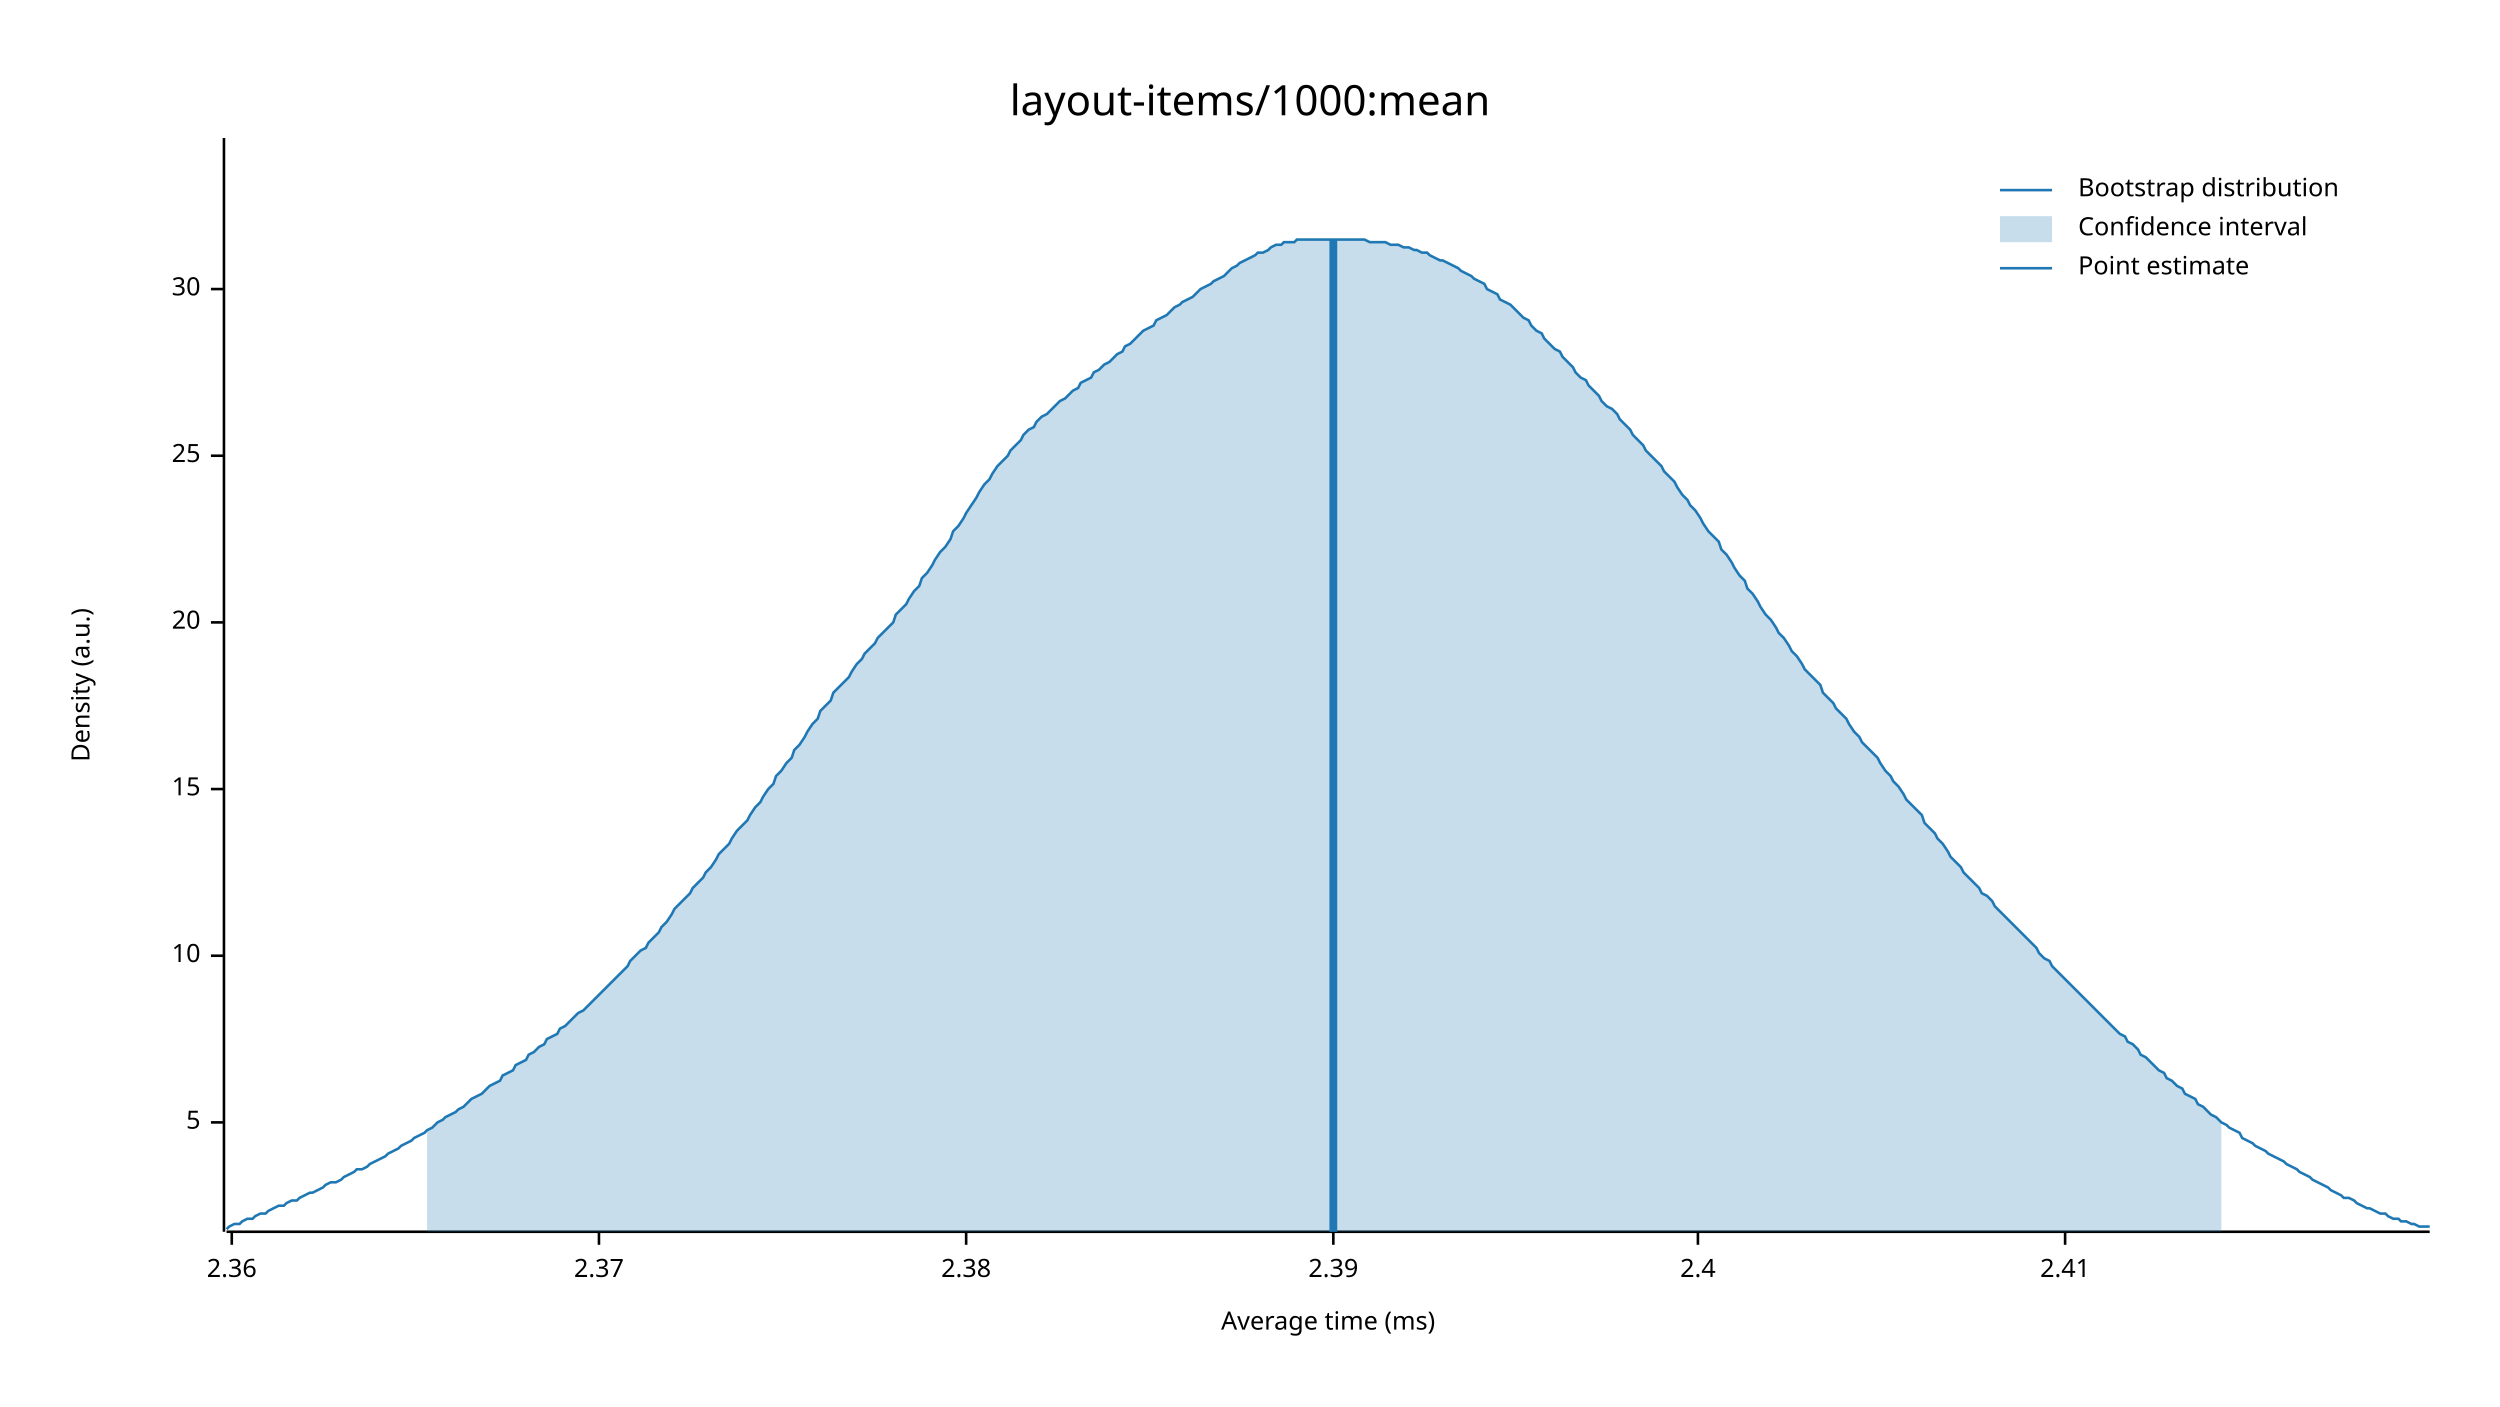
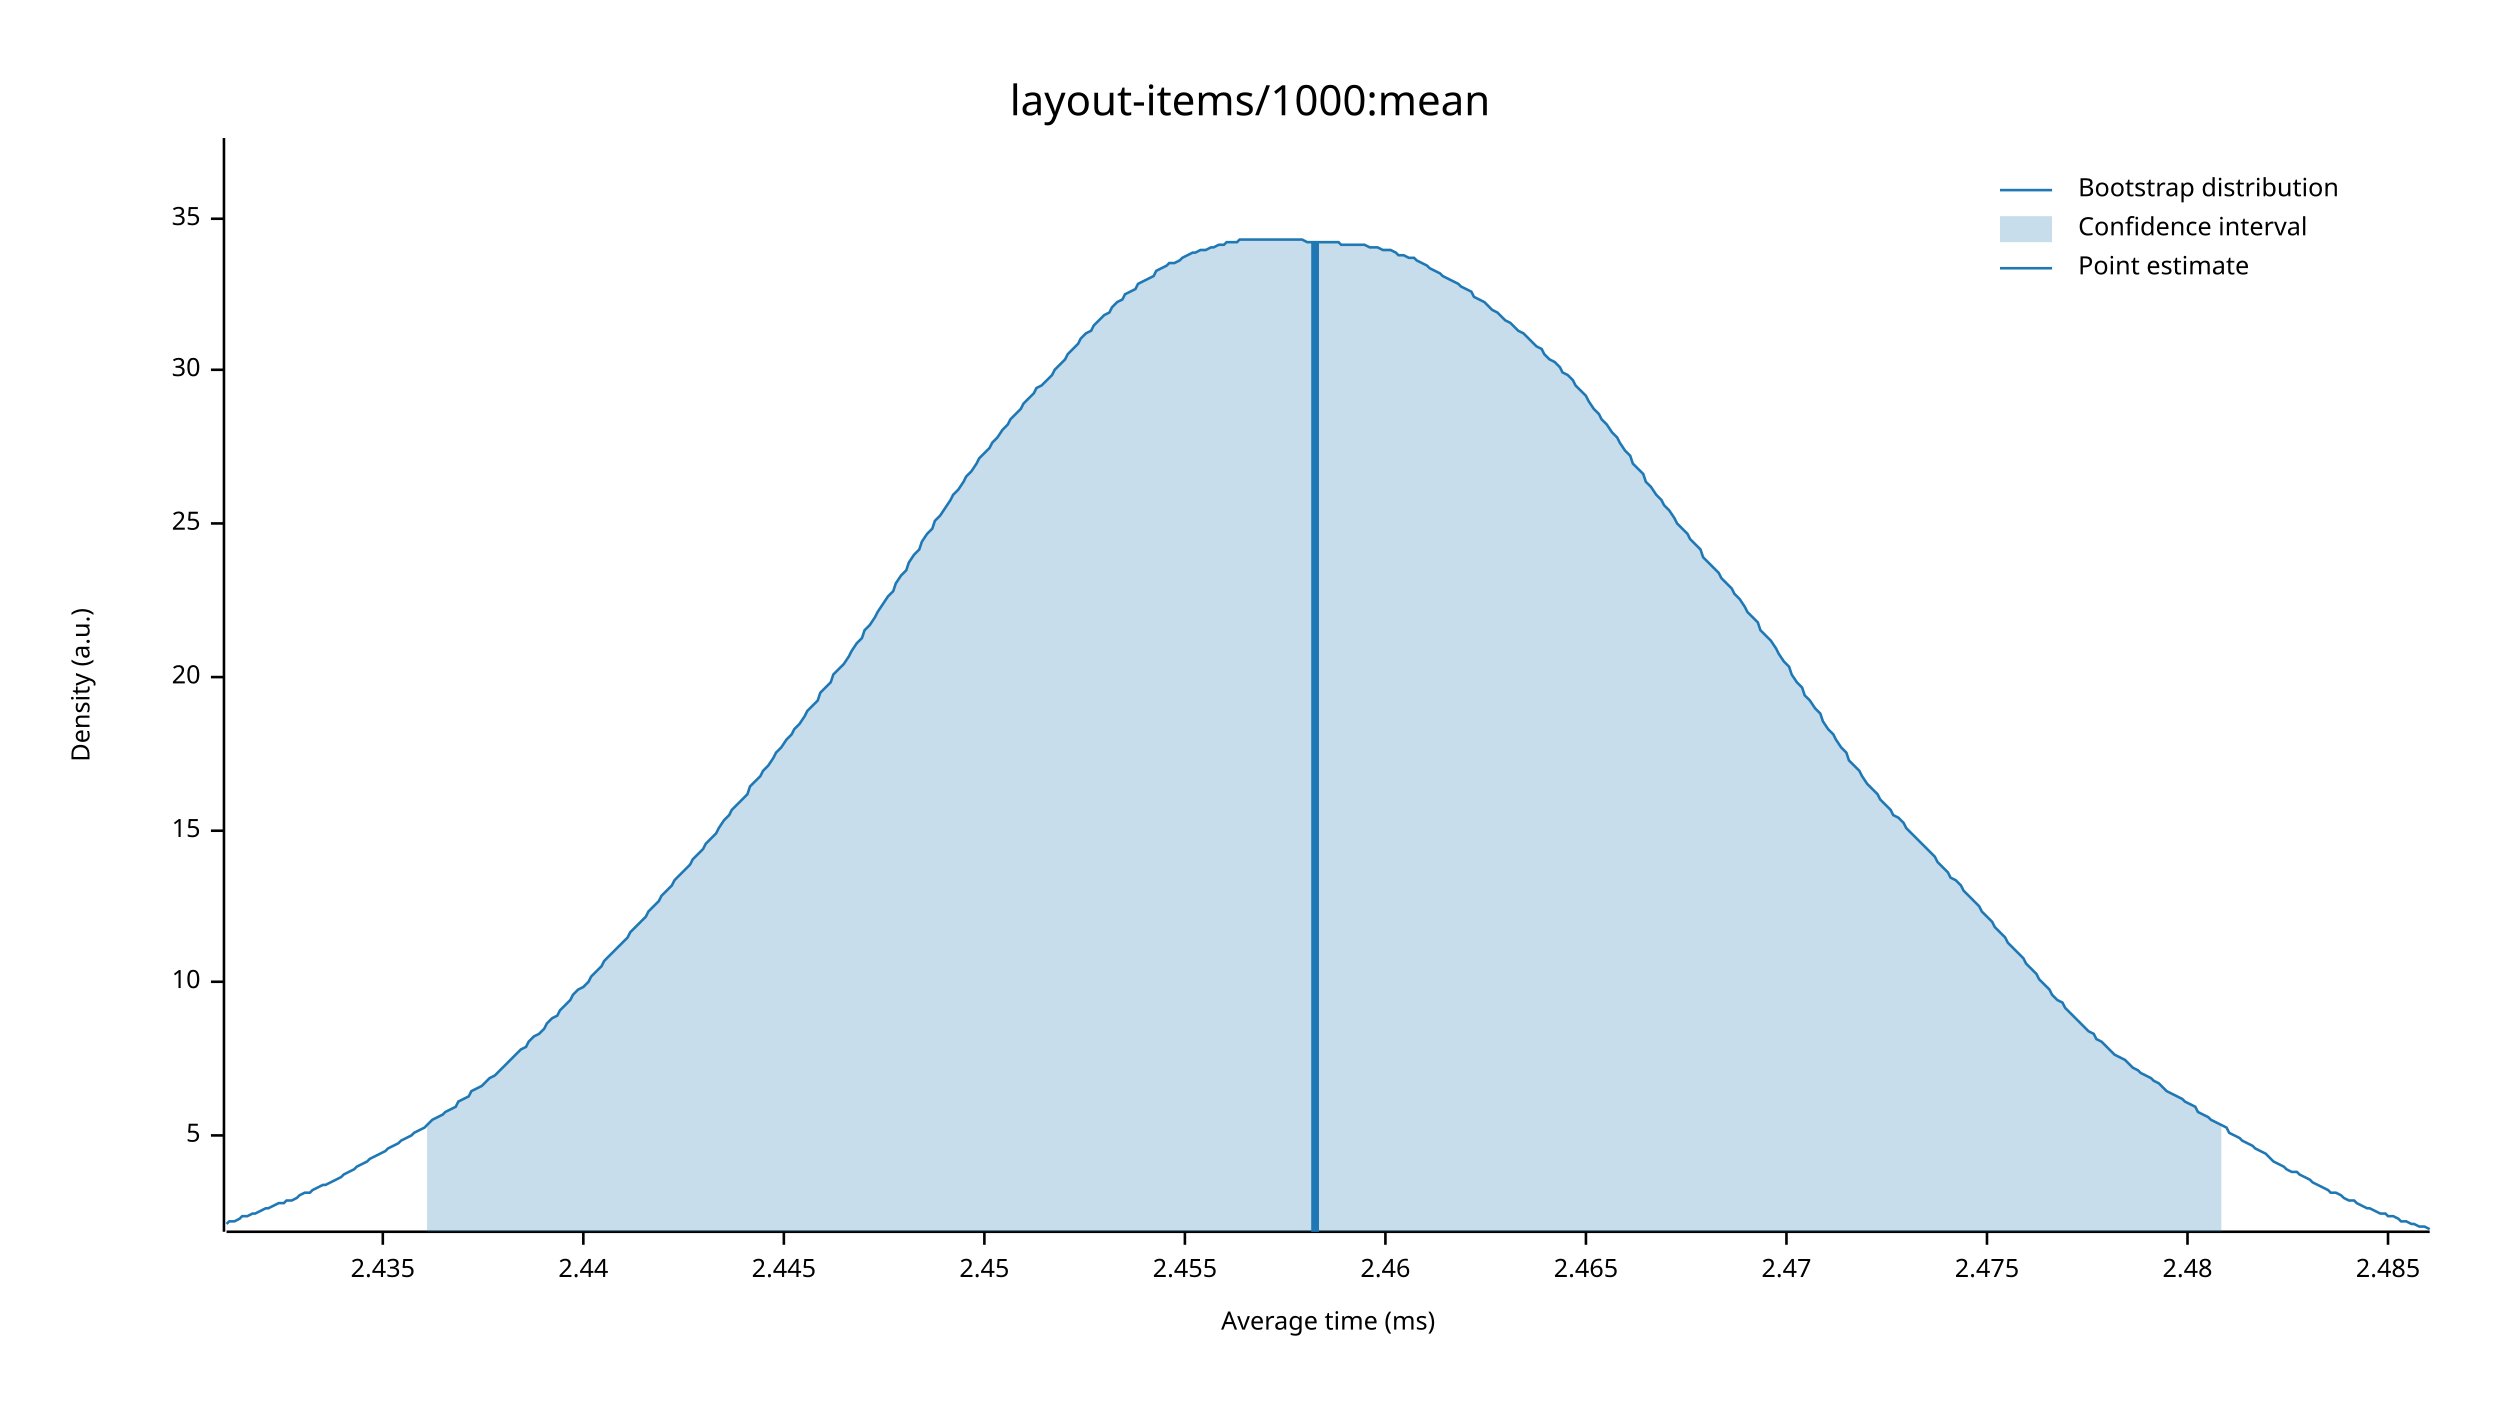
- <svg xmlns="http://www.w3.org/2000/svg" width="960" height="540" viewBox="0 0 960 540">
+ <svg xmlns="http://www.w3.org/2000/svg" style="background-color: white;" width="960" height="540" viewBox="0 0 960 540">
  <text x="480" y="32" dy="0.76em" text-anchor="middle" font-family="sans-serif" font-size="16.129" opacity="1" fill="#000000">
layout-items/1000:mean
</text>
  <text x="27" y="263" dy="0.76em" text-anchor="middle" font-family="sans-serif" font-size="9.677" opacity="1" fill="#000000" transform="rotate(270, 27, 263)">
Density (a.u.)
</text>
  <text x="510" y="513" dy="-0.5ex" text-anchor="middle" font-family="sans-serif" font-size="9.677" opacity="1" fill="#000000">
Average time (ms)
</text>
  <polyline fill="none" opacity="1" stroke="#000000" stroke-width="1" points="86,53 86,473 " />
-   <text x="77" y="431" dy="0.5ex" text-anchor="end" font-family="sans-serif" font-size="9.677" opacity="1" fill="#000000">
+   <text x="77" y="436" dy="0.5ex" text-anchor="end" font-family="sans-serif" font-size="9.677" opacity="1" fill="#000000">
5
</text>
-   <polyline fill="none" opacity="1" stroke="#000000" stroke-width="1" points="81,431 86,431 " />
-   <text x="77" y="367" dy="0.5ex" text-anchor="end" font-family="sans-serif" font-size="9.677" opacity="1" fill="#000000">
+   <polyline fill="none" opacity="1" stroke="#000000" stroke-width="1" points="81,436 86,436 " />
+   <text x="77" y="377" dy="0.5ex" text-anchor="end" font-family="sans-serif" font-size="9.677" opacity="1" fill="#000000">
10
</text>
-   <polyline fill="none" opacity="1" stroke="#000000" stroke-width="1" points="81,367 86,367 " />
-   <text x="77" y="303" dy="0.5ex" text-anchor="end" font-family="sans-serif" font-size="9.677" opacity="1" fill="#000000">
+   <polyline fill="none" opacity="1" stroke="#000000" stroke-width="1" points="81,377 86,377 " />
+   <text x="77" y="319" dy="0.5ex" text-anchor="end" font-family="sans-serif" font-size="9.677" opacity="1" fill="#000000">
15
</text>
-   <polyline fill="none" opacity="1" stroke="#000000" stroke-width="1" points="81,303 86,303 " />
-   <text x="77" y="239" dy="0.5ex" text-anchor="end" font-family="sans-serif" font-size="9.677" opacity="1" fill="#000000">
+   <polyline fill="none" opacity="1" stroke="#000000" stroke-width="1" points="81,319 86,319 " />
+   <text x="77" y="260" dy="0.5ex" text-anchor="end" font-family="sans-serif" font-size="9.677" opacity="1" fill="#000000">
20
</text>
-   <polyline fill="none" opacity="1" stroke="#000000" stroke-width="1" points="81,239 86,239 " />
-   <text x="77" y="175" dy="0.5ex" text-anchor="end" font-family="sans-serif" font-size="9.677" opacity="1" fill="#000000">
+   <polyline fill="none" opacity="1" stroke="#000000" stroke-width="1" points="81,260 86,260 " />
+   <text x="77" y="201" dy="0.5ex" text-anchor="end" font-family="sans-serif" font-size="9.677" opacity="1" fill="#000000">
25
</text>
-   <polyline fill="none" opacity="1" stroke="#000000" stroke-width="1" points="81,175 86,175 " />
-   <text x="77" y="111" dy="0.5ex" text-anchor="end" font-family="sans-serif" font-size="9.677" opacity="1" fill="#000000">
+   <polyline fill="none" opacity="1" stroke="#000000" stroke-width="1" points="81,201 86,201 " />
+   <text x="77" y="142" dy="0.5ex" text-anchor="end" font-family="sans-serif" font-size="9.677" opacity="1" fill="#000000">
30
</text>
-   <polyline fill="none" opacity="1" stroke="#000000" stroke-width="1" points="81,111 86,111 " />
+   <polyline fill="none" opacity="1" stroke="#000000" stroke-width="1" points="81,142 86,142 " />
+   <text x="77" y="84" dy="0.5ex" text-anchor="end" font-family="sans-serif" font-size="9.677" opacity="1" fill="#000000">
+ 35
+ </text>
+   <polyline fill="none" opacity="1" stroke="#000000" stroke-width="1" points="81,84 86,84 " />
  <polyline fill="none" opacity="1" stroke="#000000" stroke-width="1" points="87,473 933,473 " />
-   <text x="89" y="483" dy="0.76em" text-anchor="middle" font-family="sans-serif" font-size="9.677" opacity="1" fill="#000000">
- 2.36
+   <text x="147" y="483" dy="0.76em" text-anchor="middle" font-family="sans-serif" font-size="9.677" opacity="1" fill="#000000">
+ 2.435
</text>
-   <polyline fill="none" opacity="1" stroke="#000000" stroke-width="1" points="89,473 89,478 " />
-   <text x="230" y="483" dy="0.76em" text-anchor="middle" font-family="sans-serif" font-size="9.677" opacity="1" fill="#000000">
- 2.37
+   <polyline fill="none" opacity="1" stroke="#000000" stroke-width="1" points="147,473 147,478 " />
+   <text x="224" y="483" dy="0.76em" text-anchor="middle" font-family="sans-serif" font-size="9.677" opacity="1" fill="#000000">
+ 2.44
</text>
-   <polyline fill="none" opacity="1" stroke="#000000" stroke-width="1" points="230,473 230,478 " />
-   <text x="371" y="483" dy="0.76em" text-anchor="middle" font-family="sans-serif" font-size="9.677" opacity="1" fill="#000000">
- 2.38
+   <polyline fill="none" opacity="1" stroke="#000000" stroke-width="1" points="224,473 224,478 " />
+   <text x="301" y="483" dy="0.76em" text-anchor="middle" font-family="sans-serif" font-size="9.677" opacity="1" fill="#000000">
+ 2.445
</text>
-   <polyline fill="none" opacity="1" stroke="#000000" stroke-width="1" points="371,473 371,478 " />
-   <text x="512" y="483" dy="0.76em" text-anchor="middle" font-family="sans-serif" font-size="9.677" opacity="1" fill="#000000">
- 2.39
+   <polyline fill="none" opacity="1" stroke="#000000" stroke-width="1" points="301,473 301,478 " />
+   <text x="378" y="483" dy="0.76em" text-anchor="middle" font-family="sans-serif" font-size="9.677" opacity="1" fill="#000000">
+ 2.45
</text>
-   <polyline fill="none" opacity="1" stroke="#000000" stroke-width="1" points="512,473 512,478 " />
-   <text x="652" y="483" dy="0.76em" text-anchor="middle" font-family="sans-serif" font-size="9.677" opacity="1" fill="#000000">
- 2.4
+   <polyline fill="none" opacity="1" stroke="#000000" stroke-width="1" points="378,473 378,478 " />
+   <text x="455" y="483" dy="0.76em" text-anchor="middle" font-family="sans-serif" font-size="9.677" opacity="1" fill="#000000">
+ 2.455
</text>
-   <polyline fill="none" opacity="1" stroke="#000000" stroke-width="1" points="652,473 652,478 " />
-   <text x="793" y="483" dy="0.76em" text-anchor="middle" font-family="sans-serif" font-size="9.677" opacity="1" fill="#000000">
- 2.41
+   <polyline fill="none" opacity="1" stroke="#000000" stroke-width="1" points="455,473 455,478 " />
+   <text x="532" y="483" dy="0.76em" text-anchor="middle" font-family="sans-serif" font-size="9.677" opacity="1" fill="#000000">
+ 2.46
</text>
-   <polyline fill="none" opacity="1" stroke="#000000" stroke-width="1" points="793,473 793,478 " />
-   <polyline fill="none" opacity="1" stroke="#1F78B4" stroke-width="1" points="87,472 88,471 90,470 92,470 93,469 95,468 97,468 98,467 100,466 102,466 103,465 105,464 107,463 109,463 110,462 112,461 114,461 115,460 117,459 119,458 120,458 122,457 124,456 125,455 127,454 129,454 131,453 132,452 134,451 136,450 137,449 139,449 141,448 142,447 144,446 146,445 148,444 149,443 151,442 153,441 154,440 156,439 158,438 159,437 161,436 163,435 164,434 166,433 168,431 170,430 171,429 173,428 175,427 176,426 178,425 180,423 181,422 183,421 185,420 187,418 188,417 190,416 192,415 193,413 195,412 197,411 198,409 200,408 202,407 203,405 205,404 207,402 209,401 210,399 212,398 214,397 215,395 217,394 219,392 220,391 222,389 224,388 226,386 227,385 229,383 231,381 232,380 234,378 236,376 237,375 239,373 241,371 242,369 244,367 246,365 248,364 249,362 251,360 253,358 254,356 256,354 258,351 259,349 261,347 263,345 265,343 266,341 268,339 270,337 271,335 273,333 275,330 276,328 278,326 280,324 281,322 283,319 285,317 287,315 288,313 290,310 292,308 293,306 295,303 297,301 298,298 300,296 302,293 304,291 305,288 307,286 309,283 310,281 312,278 314,276 315,273 317,271 319,269 320,266 322,264 324,262 326,260 327,258 329,255 331,253 332,251 334,249 336,247 337,245 339,243 341,241 343,239 344,236 346,234 348,232 349,230 351,227 353,225 354,222 356,220 358,217 359,215 361,212 363,210 365,207 366,204 368,202 370,199 371,197 373,194 375,191 376,189 378,186 380,184 381,182 383,179 385,177 387,175 388,173 390,171 392,169 393,167 395,165 397,164 398,162 400,160 402,159 404,157 405,156 407,154 409,153 410,152 412,150 414,149 415,147 417,146 419,145 420,143 422,142 424,140 426,139 427,138 429,136 431,135 432,133 434,132 436,130 437,129 439,127 441,126 443,125 444,123 446,122 448,121 449,120 451,118 453,117 454,116 456,115 458,114 459,113 461,111 463,110 465,109 466,108 468,107 470,106 471,105 473,103 475,102 476,101 478,100 480,99 482,98 483,97 485,97 487,96 488,95 490,94 492,94 493,93 495,93 497,93 498,92 500,92 502,92 504,92 505,92 507,92 509,92 510,92 512,92 514,92 515,92 517,92 519,92 521,92 522,92 524,92 526,93 527,93 529,93 531,93 532,93 534,94 536,94 537,94 539,95 541,95 543,96 544,96 546,97 548,97 549,98 551,99 553,100 554,100 556,101 558,102 560,103 561,104 563,105 565,106 566,107 568,108 570,109 571,111 573,112 575,113 576,115 578,116 580,117 582,119 583,120 585,122 587,123 588,125 590,127 592,128 593,130 595,132 597,134 599,135 600,137 602,139 604,141 605,143 607,145 609,146 610,148 612,150 614,152 615,154 617,156 619,157 621,159 622,161 624,163 626,165 627,167 629,169 631,171 632,173 634,175 636,177 638,179 639,181 641,183 643,185 644,187 646,190 648,192 649,194 651,196 653,199 654,201 656,204 658,206 660,208 661,211 663,213 665,216 666,218 668,221 670,223 671,226 673,228 675,231 676,233 678,236 680,238 682,241 683,243 685,245 687,248 688,250 690,252 692,255 693,257 695,259 697,261 699,263 700,266 702,268 704,270 705,272 707,274 709,276 710,278 712,281 714,283 715,285 717,287 719,289 721,291 722,293 724,296 726,298 727,300 729,302 731,305 732,307 734,309 736,311 738,313 739,316 741,318 743,320 744,322 746,324 748,327 749,329 751,331 753,333 754,335 756,337 758,339 760,341 761,343 763,344 765,346 766,348 768,350 770,352 771,353 773,355 775,357 777,359 778,360 780,362 782,364 783,366 785,368 787,369 788,371 790,373 792,375 793,376 795,378 797,380 799,382 800,383 802,385 804,387 805,388 807,390 809,392 810,393 812,395 814,397 816,398 817,400 819,401 821,403 822,405 824,406 826,408 827,409 829,411 831,412 832,414 834,415 836,417 838,418 839,420 841,421 843,422 844,424 846,425 848,427 849,428 851,429 853,431 855,432 856,433 858,434 860,435 861,437 863,438 865,439 866,440 868,441 870,442 871,443 873,444 875,445 877,446 878,447 880,448 882,449 883,450 885,451 887,452 888,453 890,454 892,455 894,456 895,457 897,458 899,459 900,460 902,460 904,461 905,462 907,463 909,464 910,464 912,465 914,466 916,466 917,467 919,468 921,468 922,469 924,469 926,470 927,470 929,471 931,471 933,471 " />
-   <polygon opacity="0.25" fill="#1F78B4" points="164,434 166,433 168,431 170,430 171,429 173,428 175,427 176,426 178,425 180,423 181,422 183,421 185,420 187,418 188,417 190,416 192,415 193,413 195,412 197,411 198,409 200,408 202,407 203,405 205,404 207,402 209,401 210,399 212,398 214,397 215,395 217,394 219,392 220,391 222,389 224,388 226,386 227,385 229,383 231,381 232,380 234,378 236,376 237,375 239,373 241,371 242,369 244,367 246,365 248,364 249,362 251,360 253,358 254,356 256,354 258,351 259,349 261,347 263,345 265,343 266,341 268,339 270,337 271,335 273,333 275,330 276,328 278,326 280,324 281,322 283,319 285,317 287,315 288,313 290,310 292,308 293,306 295,303 297,301 298,298 300,296 302,293 304,291 305,288 307,286 309,283 310,281 312,278 314,276 315,273 317,271 319,269 320,266 322,264 324,262 326,260 327,258 329,255 331,253 332,251 334,249 336,247 337,245 339,243 341,241 343,239 344,236 346,234 348,232 349,230 351,227 353,225 354,222 356,220 358,217 359,215 361,212 363,210 365,207 366,204 368,202 370,199 371,197 373,194 375,191 376,189 378,186 380,184 381,182 383,179 385,177 387,175 388,173 390,171 392,169 393,167 395,165 397,164 398,162 400,160 402,159 404,157 405,156 407,154 409,153 410,152 412,150 414,149 415,147 417,146 419,145 420,143 422,142 424,140 426,139 427,138 429,136 431,135 432,133 434,132 436,130 437,129 439,127 441,126 443,125 444,123 446,122 448,121 449,120 451,118 453,117 454,116 456,115 458,114 459,113 461,111 463,110 465,109 466,108 468,107 470,106 471,105 473,103 475,102 476,101 478,100 480,99 482,98 483,97 485,97 487,96 488,95 490,94 492,94 493,93 495,93 497,93 498,92 500,92 502,92 504,92 505,92 507,92 509,92 510,92 512,92 514,92 515,92 517,92 519,92 521,92 522,92 524,92 526,93 527,93 529,93 531,93 532,93 534,94 536,94 537,94 539,95 541,95 543,96 544,96 546,97 548,97 549,98 551,99 553,100 554,100 556,101 558,102 560,103 561,104 563,105 565,106 566,107 568,108 570,109 571,111 573,112 575,113 576,115 578,116 580,117 582,119 583,120 585,122 587,123 588,125 590,127 592,128 593,130 595,132 597,134 599,135 600,137 602,139 604,141 605,143 607,145 609,146 610,148 612,150 614,152 615,154 617,156 619,157 621,159 622,161 624,163 626,165 627,167 629,169 631,171 632,173 634,175 636,177 638,179 639,181 641,183 643,185 644,187 646,190 648,192 649,194 651,196 653,199 654,201 656,204 658,206 660,208 661,211 663,213 665,216 666,218 668,221 670,223 671,226 673,228 675,231 676,233 678,236 680,238 682,241 683,243 685,245 687,248 688,250 690,252 692,255 693,257 695,259 697,261 699,263 700,266 702,268 704,270 705,272 707,274 709,276 710,278 712,281 714,283 715,285 717,287 719,289 721,291 722,293 724,296 726,298 727,300 729,302 731,305 732,307 734,309 736,311 738,313 739,316 741,318 743,320 744,322 746,324 748,327 749,329 751,331 753,333 754,335 756,337 758,339 760,341 761,343 763,344 765,346 766,348 768,350 770,352 771,353 773,355 775,357 777,359 778,360 780,362 782,364 783,366 785,368 787,369 788,371 790,373 792,375 793,376 795,378 797,380 799,382 800,383 802,385 804,387 805,388 807,390 809,392 810,393 812,395 814,397 816,398 817,400 819,401 821,403 822,405 824,406 826,408 827,409 829,411 831,412 832,414 834,415 836,417 838,418 839,420 841,421 843,422 844,424 846,425 848,427 849,428 851,429 853,431 853,473 164,473 " />
-   <polyline fill="none" opacity="1" stroke="#1F78B4" stroke-width="3" points="512,473 512,92 " />
+   <polyline fill="none" opacity="1" stroke="#000000" stroke-width="1" points="532,473 532,478 " />
+   <text x="609" y="483" dy="0.76em" text-anchor="middle" font-family="sans-serif" font-size="9.677" opacity="1" fill="#000000">
+ 2.465
+ </text>
+   <polyline fill="none" opacity="1" stroke="#000000" stroke-width="1" points="609,473 609,478 " />
+   <text x="686" y="483" dy="0.76em" text-anchor="middle" font-family="sans-serif" font-size="9.677" opacity="1" fill="#000000">
+ 2.47
+ </text>
+   <polyline fill="none" opacity="1" stroke="#000000" stroke-width="1" points="686,473 686,478 " />
+   <text x="763" y="483" dy="0.76em" text-anchor="middle" font-family="sans-serif" font-size="9.677" opacity="1" fill="#000000">
+ 2.475
+ </text>
+   <polyline fill="none" opacity="1" stroke="#000000" stroke-width="1" points="763,473 763,478 " />
+   <text x="840" y="483" dy="0.76em" text-anchor="middle" font-family="sans-serif" font-size="9.677" opacity="1" fill="#000000">
+ 2.48
+ </text>
+   <polyline fill="none" opacity="1" stroke="#000000" stroke-width="1" points="840,473 840,478 " />
+   <text x="917" y="483" dy="0.76em" text-anchor="middle" font-family="sans-serif" font-size="9.677" opacity="1" fill="#000000">
+ 2.485
+ </text>
+   <polyline fill="none" opacity="1" stroke="#000000" stroke-width="1" points="917,473 917,478 " />
+   <polyline fill="none" opacity="1" stroke="#1F78B4" stroke-width="1" points="87,470 88,469 90,469 92,468 93,467 95,467 97,466 98,466 100,465 102,464 103,464 105,463 107,462 109,462 110,461 112,461 114,460 115,459 117,458 119,458 120,457 122,456 124,455 125,455 127,454 129,453 131,452 132,451 134,450 136,449 137,448 139,447 141,446 142,445 144,444 146,443 148,442 149,441 151,440 153,439 154,438 156,437 158,436 159,435 161,434 163,433 164,432 166,430 168,429 170,428 171,427 173,426 175,425 176,423 178,422 180,421 181,419 183,418 185,417 187,415 188,414 190,413 192,411 193,410 195,408 197,406 198,405 200,403 202,402 203,400 205,398 207,397 209,395 210,393 212,391 214,390 215,388 217,386 219,384 220,382 222,380 224,379 226,377 227,375 229,373 231,371 232,369 234,367 236,365 237,364 239,362 241,360 242,358 244,356 246,354 248,352 249,350 251,348 253,346 254,344 256,342 258,340 259,338 261,336 263,334 265,332 266,330 268,328 270,326 271,324 273,322 275,320 276,318 278,315 280,313 281,311 283,309 285,307 287,305 288,302 290,300 292,298 293,296 295,294 297,291 298,289 300,287 302,284 304,282 305,280 307,278 309,275 310,273 312,271 314,269 315,266 317,264 319,262 320,259 322,257 324,255 326,252 327,250 329,247 331,245 332,242 334,240 336,237 337,235 339,232 341,229 343,227 344,224 346,221 348,219 349,216 351,213 353,211 354,208 356,205 358,203 359,200 361,198 363,195 365,192 366,190 368,188 370,185 371,183 373,181 375,178 376,176 378,174 380,172 381,170 383,168 385,165 387,163 388,161 390,159 392,157 393,155 395,153 397,151 398,149 400,148 402,146 404,144 405,142 407,140 409,138 410,136 412,134 414,132 415,130 417,128 419,127 420,125 422,123 424,121 426,120 427,118 429,116 431,115 432,113 434,112 436,111 437,109 439,108 441,107 443,106 444,104 446,103 448,102 449,101 451,101 453,100 454,99 456,98 458,97 459,97 461,96 463,96 465,95 466,95 468,94 470,94 471,93 473,93 475,93 476,92 478,92 480,92 482,92 483,92 485,92 487,92 488,92 490,92 492,92 493,92 495,92 497,92 498,92 500,92 502,93 504,93 505,93 507,93 509,93 510,93 512,93 514,93 515,94 517,94 519,94 521,94 522,94 524,94 526,95 527,95 529,95 531,96 532,96 534,96 536,97 537,98 539,98 541,99 543,99 544,100 546,101 548,102 549,103 551,104 553,105 554,106 556,107 558,108 560,109 561,110 563,111 565,112 566,114 568,115 570,116 571,117 573,119 575,120 576,121 578,123 580,124 582,126 583,127 585,128 587,130 588,131 590,133 592,134 593,136 595,138 597,139 599,141 600,143 602,144 604,146 605,148 607,150 609,152 610,154 612,157 614,159 615,161 617,163 619,166 621,168 622,170 624,173 626,175 627,178 629,180 631,182 632,185 634,187 636,190 638,192 639,194 641,196 643,199 644,201 646,203 648,205 649,207 651,209 653,211 654,214 656,216 658,218 660,220 661,222 663,224 665,226 666,228 668,230 670,233 671,235 673,237 675,239 676,242 678,244 680,246 682,249 683,251 685,254 687,256 688,259 690,262 692,264 693,267 695,269 697,272 699,274 700,277 702,280 704,282 705,284 707,287 709,289 710,292 712,294 714,296 715,298 717,301 719,303 721,305 722,307 724,309 726,311 727,313 729,314 731,316 732,318 734,320 736,322 738,324 739,325 741,327 743,329 744,331 746,333 748,335 749,337 751,338 753,340 754,342 756,344 758,346 760,348 761,350 763,352 765,354 766,356 768,358 770,360 771,362 773,364 775,366 777,368 778,370 780,372 782,374 783,376 785,378 787,380 788,382 790,384 792,385 793,387 795,389 797,391 799,393 800,394 802,396 804,397 805,399 807,400 809,402 810,403 812,405 814,406 816,407 817,408 819,410 821,411 822,412 824,413 826,414 827,415 829,416 831,418 832,419 834,420 836,421 838,422 839,423 841,424 843,425 844,427 846,428 848,429 849,430 851,431 853,432 855,433 856,435 858,436 860,437 861,438 863,439 865,440 866,441 868,442 870,443 871,444 873,446 875,447 877,448 878,449 880,450 882,450 883,451 885,452 887,453 888,454 890,455 892,456 894,457 895,458 897,458 899,459 900,460 902,461 904,461 905,462 907,463 909,464 910,464 912,465 914,466 916,466 917,467 919,467 921,468 922,469 924,469 926,470 927,470 929,471 931,471 933,472 " />
+   <polygon opacity="0.25" fill="#1F78B4" points="164,432 166,430 168,429 170,428 171,427 173,426 175,425 176,423 178,422 180,421 181,419 183,418 185,417 187,415 188,414 190,413 192,411 193,410 195,408 197,406 198,405 200,403 202,402 203,400 205,398 207,397 209,395 210,393 212,391 214,390 215,388 217,386 219,384 220,382 222,380 224,379 226,377 227,375 229,373 231,371 232,369 234,367 236,365 237,364 239,362 241,360 242,358 244,356 246,354 248,352 249,350 251,348 253,346 254,344 256,342 258,340 259,338 261,336 263,334 265,332 266,330 268,328 270,326 271,324 273,322 275,320 276,318 278,315 280,313 281,311 283,309 285,307 287,305 288,302 290,300 292,298 293,296 295,294 297,291 298,289 300,287 302,284 304,282 305,280 307,278 309,275 310,273 312,271 314,269 315,266 317,264 319,262 320,259 322,257 324,255 326,252 327,250 329,247 331,245 332,242 334,240 336,237 337,235 339,232 341,229 343,227 344,224 346,221 348,219 349,216 351,213 353,211 354,208 356,205 358,203 359,200 361,198 363,195 365,192 366,190 368,188 370,185 371,183 373,181 375,178 376,176 378,174 380,172 381,170 383,168 385,165 387,163 388,161 390,159 392,157 393,155 395,153 397,151 398,149 400,148 402,146 404,144 405,142 407,140 409,138 410,136 412,134 414,132 415,130 417,128 419,127 420,125 422,123 424,121 426,120 427,118 429,116 431,115 432,113 434,112 436,111 437,109 439,108 441,107 443,106 444,104 446,103 448,102 449,101 451,101 453,100 454,99 456,98 458,97 459,97 461,96 463,96 465,95 466,95 468,94 470,94 471,93 473,93 475,93 476,92 478,92 480,92 482,92 483,92 485,92 487,92 488,92 490,92 492,92 493,92 495,92 497,92 498,92 500,92 502,93 504,93 505,93 507,93 509,93 510,93 512,93 514,93 515,94 517,94 519,94 521,94 522,94 524,94 526,95 527,95 529,95 531,96 532,96 534,96 536,97 537,98 539,98 541,99 543,99 544,100 546,101 548,102 549,103 551,104 553,105 554,106 556,107 558,108 560,109 561,110 563,111 565,112 566,114 568,115 570,116 571,117 573,119 575,120 576,121 578,123 580,124 582,126 583,127 585,128 587,130 588,131 590,133 592,134 593,136 595,138 597,139 599,141 600,143 602,144 604,146 605,148 607,150 609,152 610,154 612,157 614,159 615,161 617,163 619,166 621,168 622,170 624,173 626,175 627,178 629,180 631,182 632,185 634,187 636,190 638,192 639,194 641,196 643,199 644,201 646,203 648,205 649,207 651,209 653,211 654,214 656,216 658,218 660,220 661,222 663,224 665,226 666,228 668,230 670,233 671,235 673,237 675,239 676,242 678,244 680,246 682,249 683,251 685,254 687,256 688,259 690,262 692,264 693,267 695,269 697,272 699,274 700,277 702,280 704,282 705,284 707,287 709,289 710,292 712,294 714,296 715,298 717,301 719,303 721,305 722,307 724,309 726,311 727,313 729,314 731,316 732,318 734,320 736,322 738,324 739,325 741,327 743,329 744,331 746,333 748,335 749,337 751,338 753,340 754,342 756,344 758,346 760,348 761,350 763,352 765,354 766,356 768,358 770,360 771,362 773,364 775,366 777,368 778,370 780,372 782,374 783,376 785,378 787,380 788,382 790,384 792,385 793,387 795,389 797,391 799,393 800,394 802,396 804,397 805,399 807,400 809,402 810,403 812,405 814,406 816,407 817,408 819,410 821,411 822,412 824,413 826,414 827,415 829,416 831,418 832,419 834,420 836,421 838,422 839,423 841,424 843,425 844,427 846,428 848,429 849,430 851,431 853,432 853,473 164,473 " />
+   <polyline fill="none" opacity="1" stroke="#1F78B4" stroke-width="3" points="505,473 505,93 " />
  <text x="798" y="68" dy="0.76em" text-anchor="start" font-family="sans-serif" font-size="9.677" opacity="1" fill="#000000">
Bootstrap distribution
</text>
  <text x="798" y="83" dy="0.76em" text-anchor="start" font-family="sans-serif" font-size="9.677" opacity="1" fill="#000000">
Confidence interval
</text>
  <text x="798" y="98" dy="0.76em" text-anchor="start" font-family="sans-serif" font-size="9.677" opacity="1" fill="#000000">
Point estimate
</text>
  <polyline fill="none" opacity="1" stroke="#1F78B4" stroke-width="1" points="768,73 788,73 " />
  <rect x="768" y="83" width="20" height="10" opacity="0.25" fill="#1F78B4" stroke="none" />
  <polyline fill="none" opacity="1" stroke="#1F78B4" stroke-width="1" points="768,103 788,103 " />
</svg>
